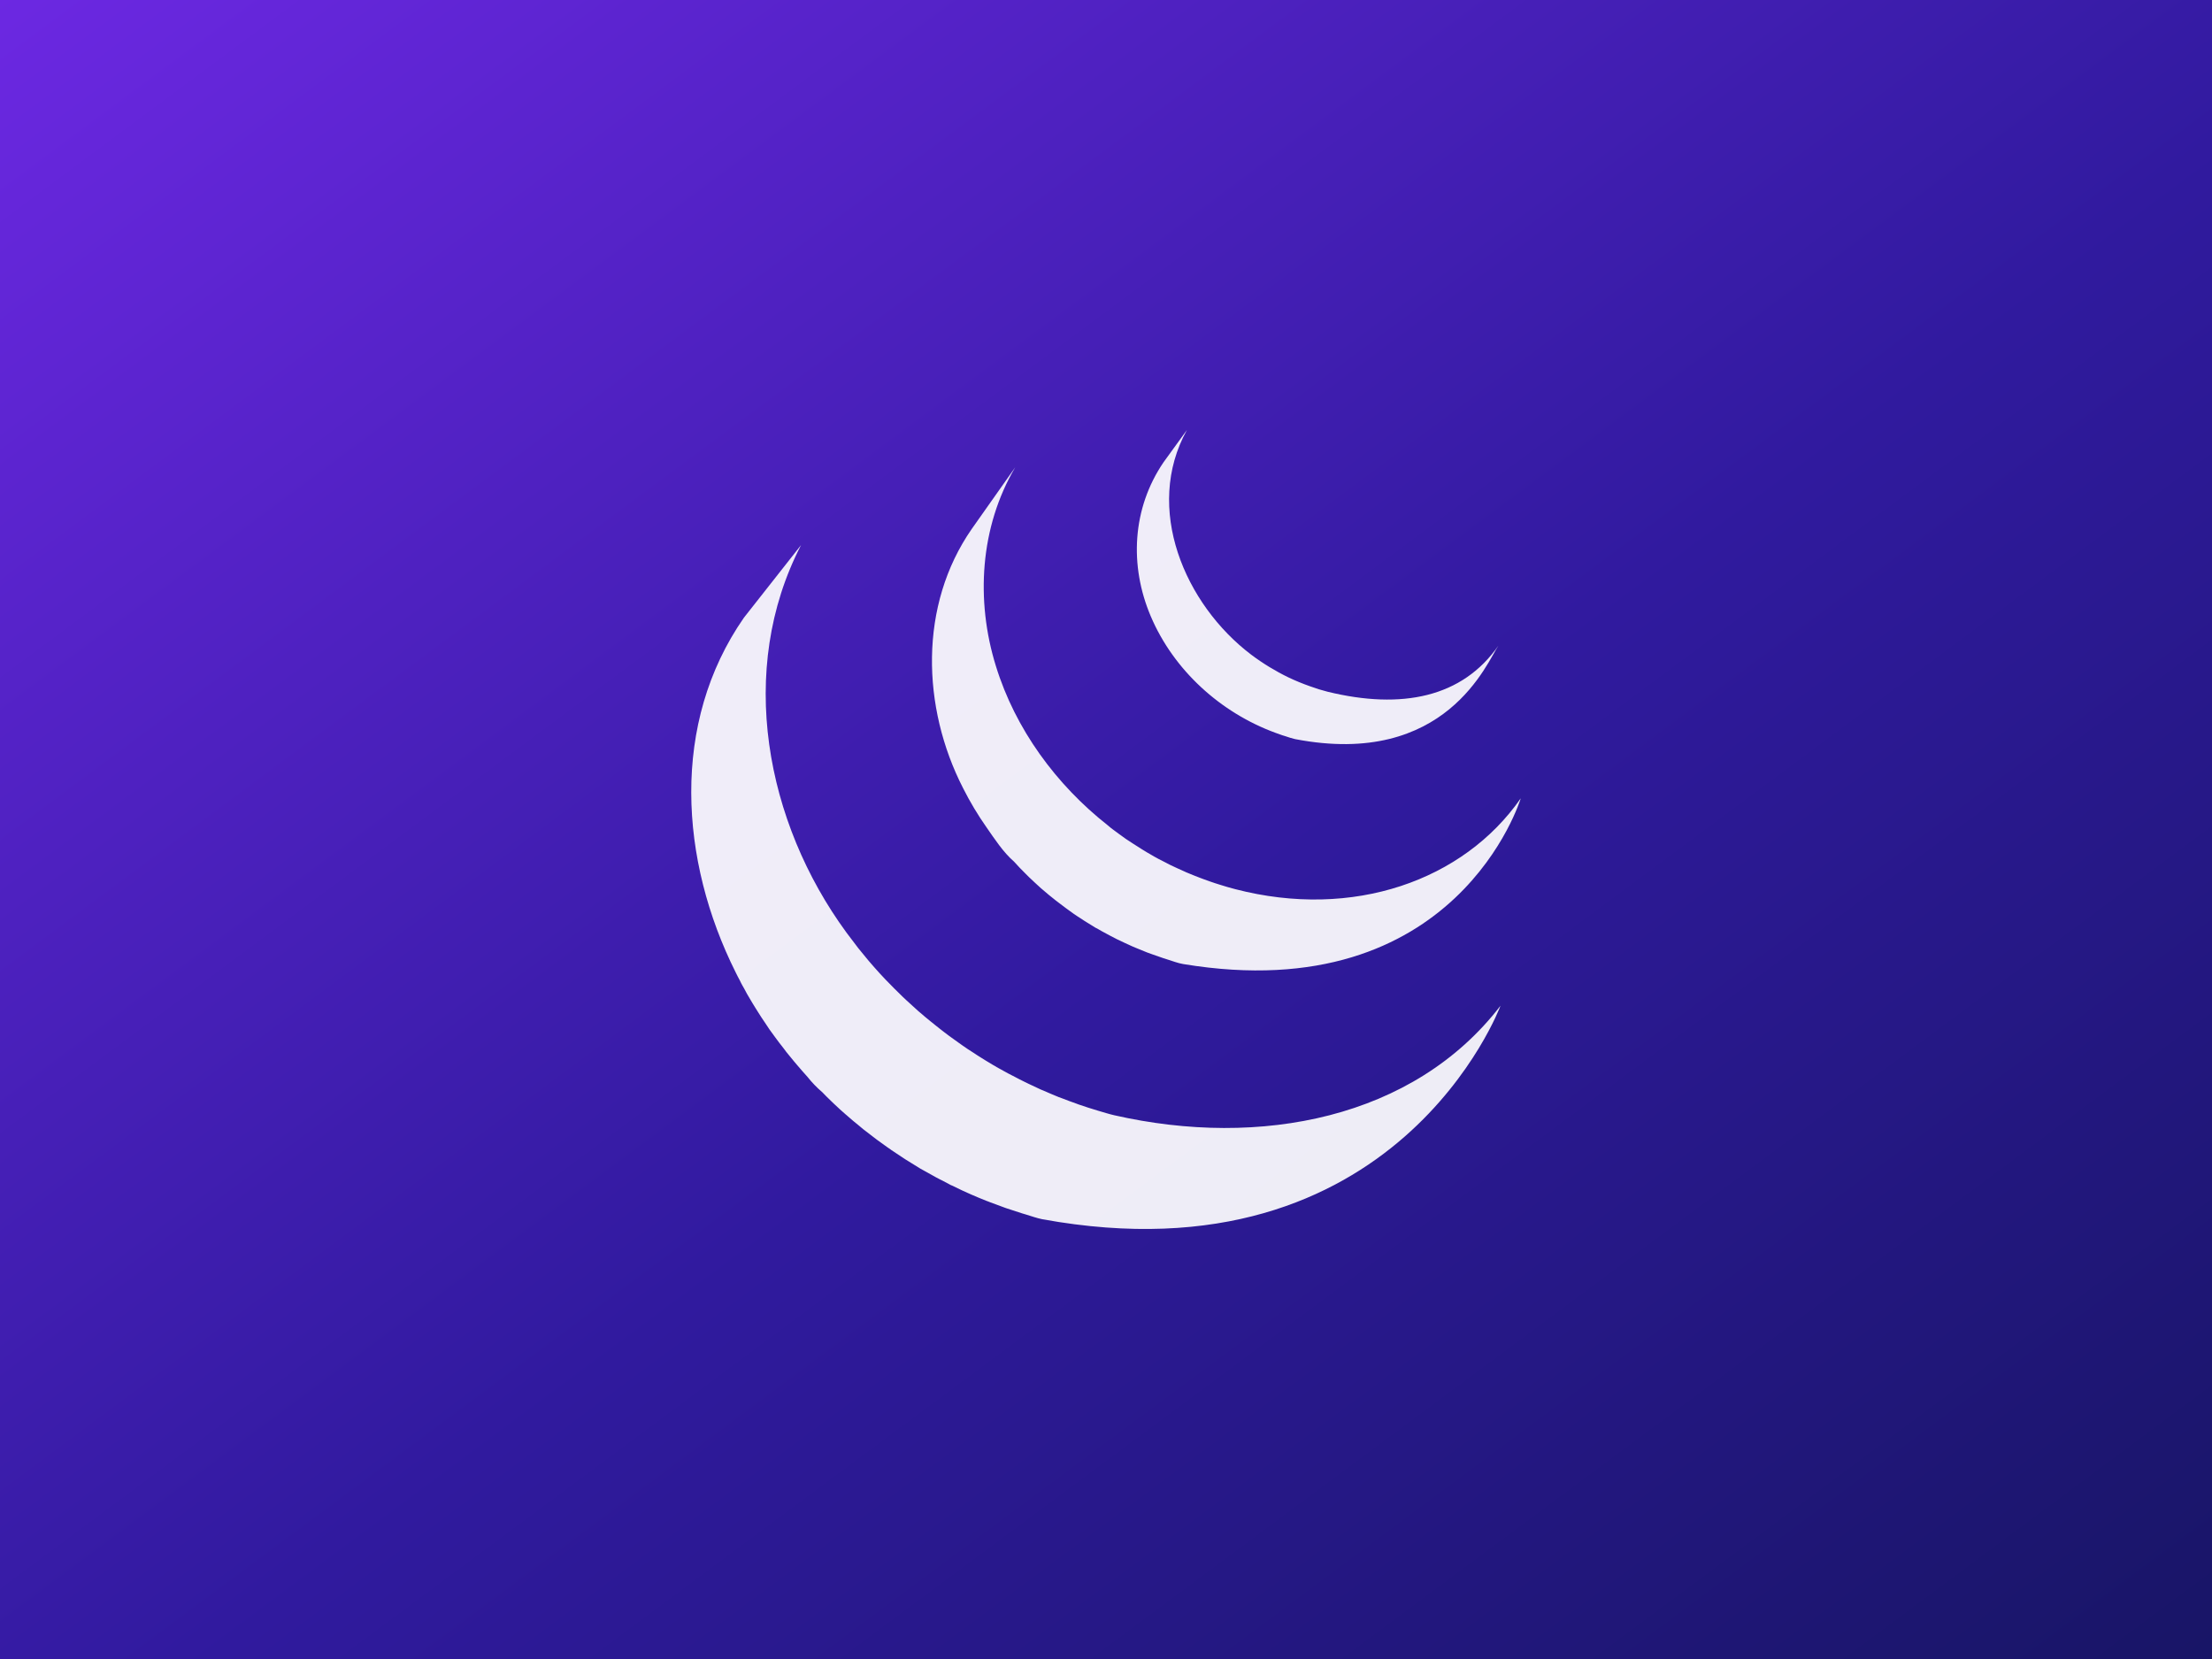
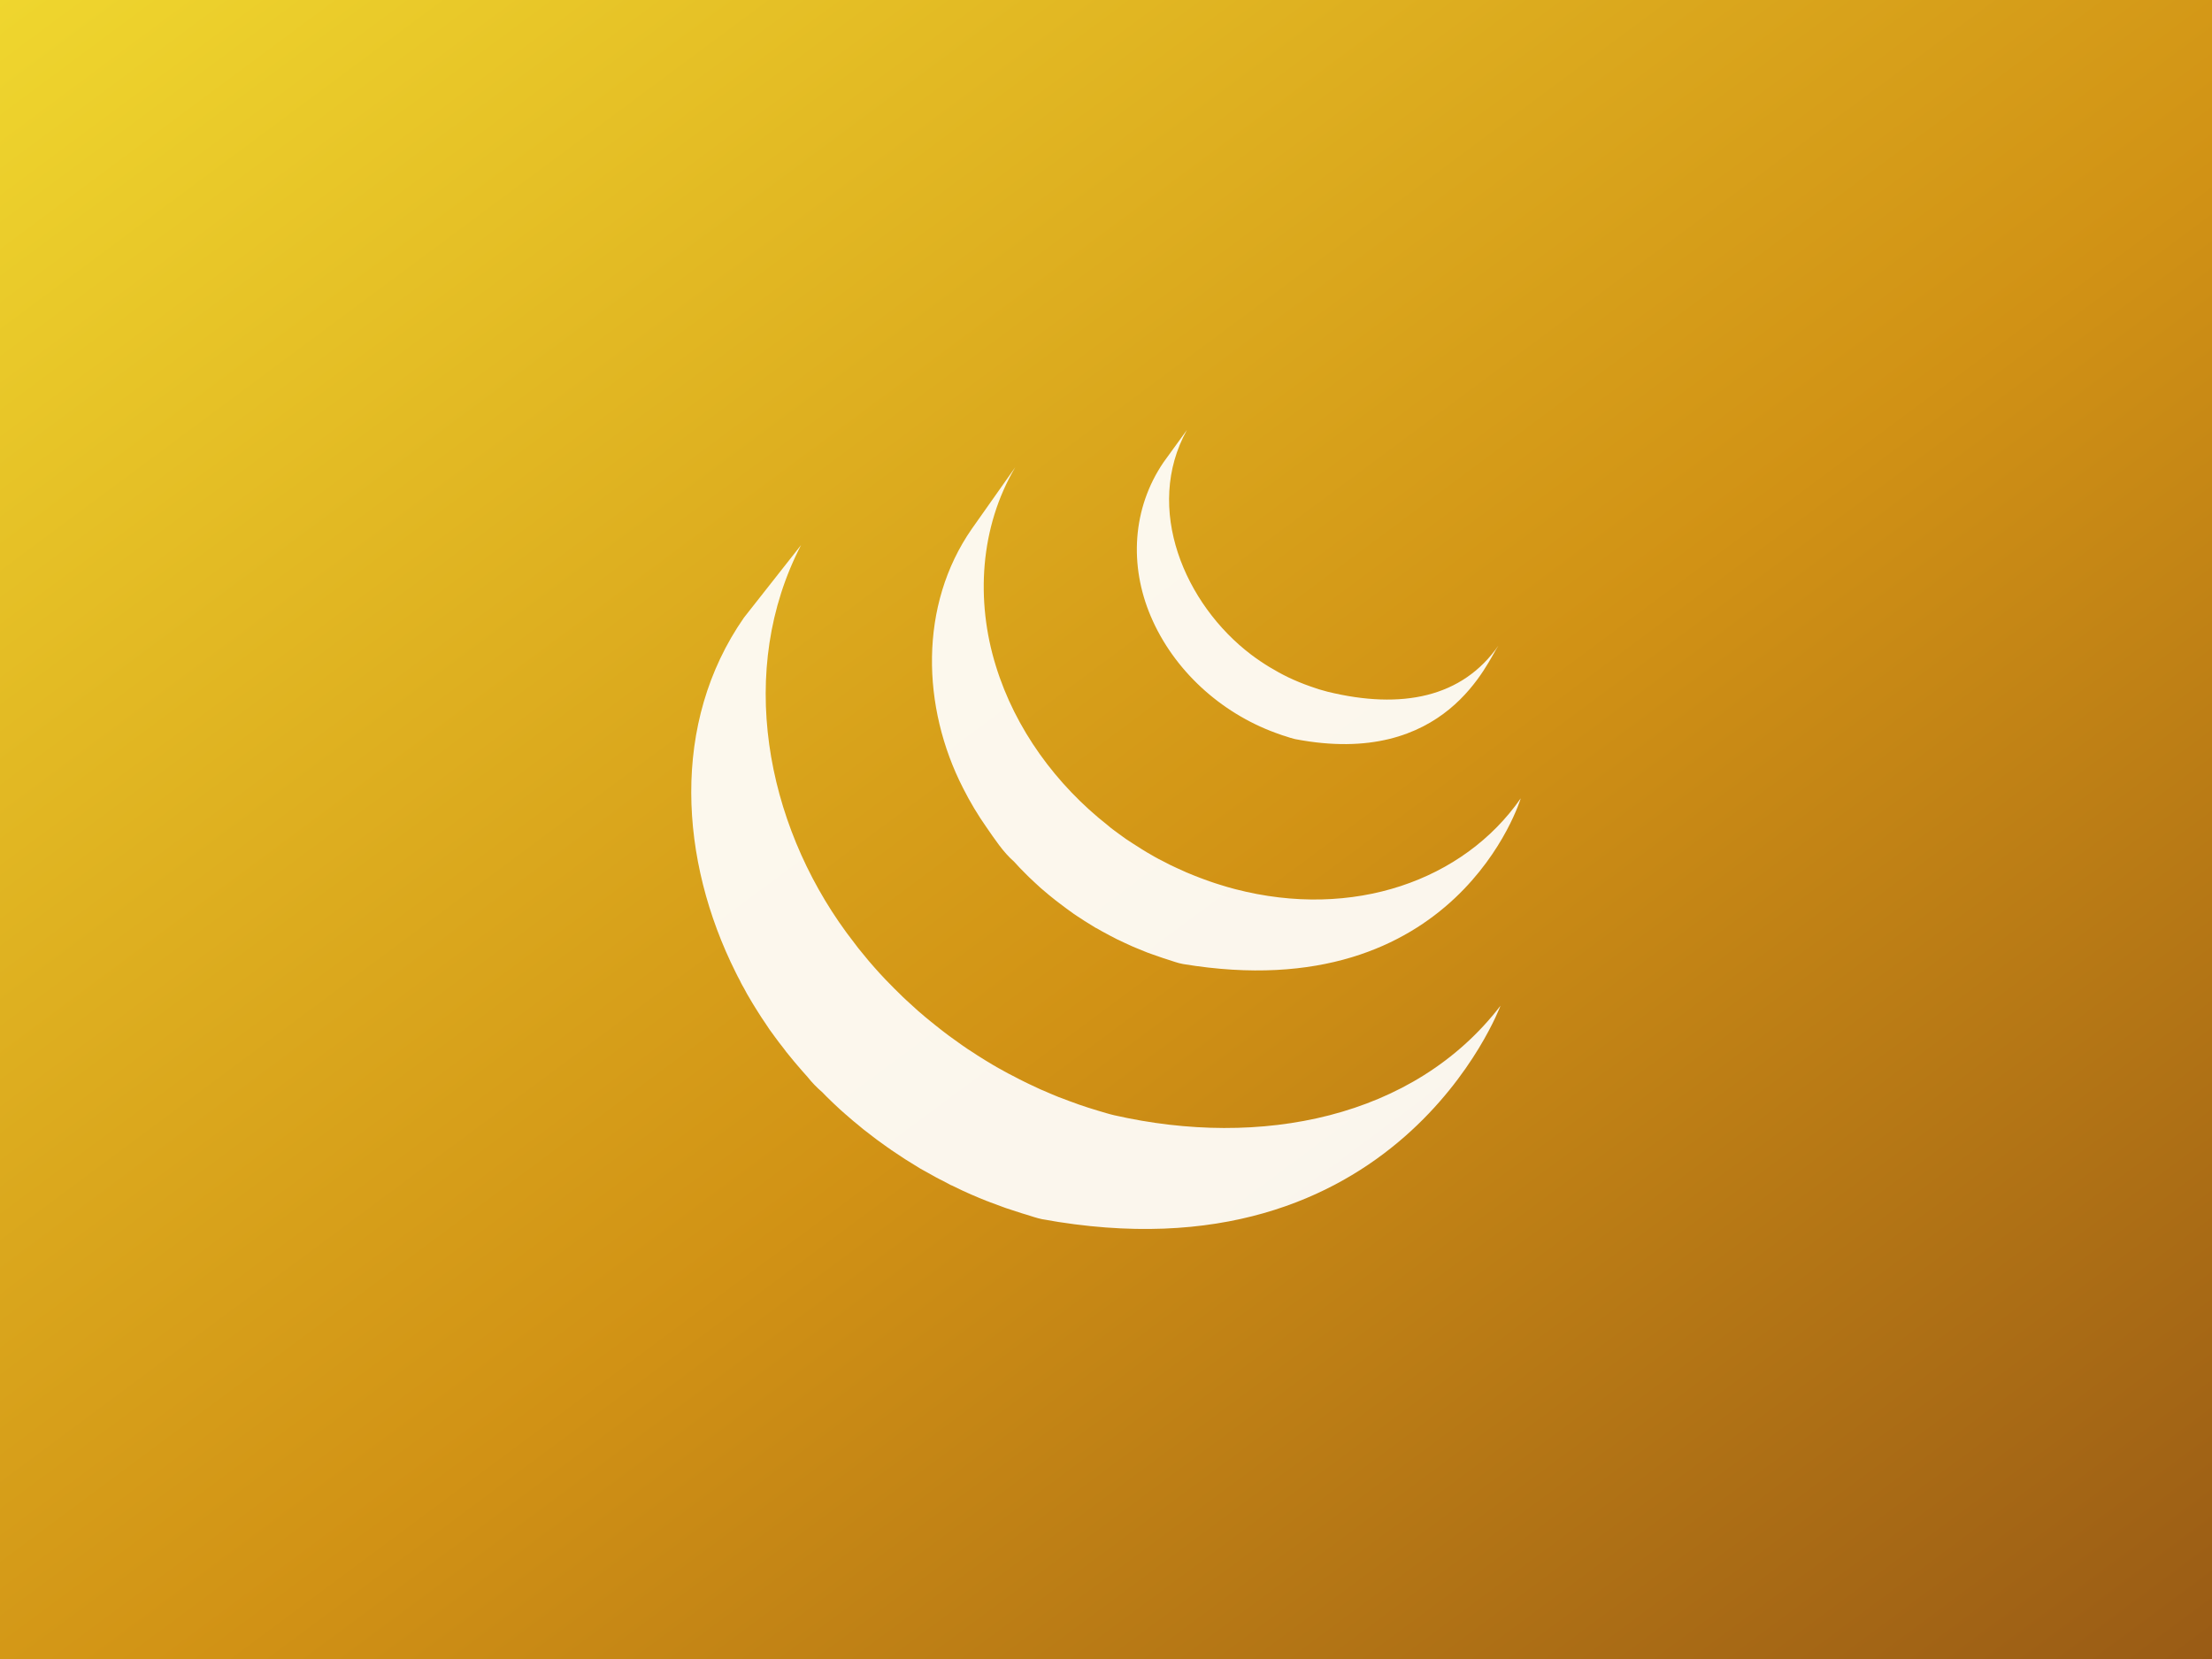
- <svg xmlns="http://www.w3.org/2000/svg" viewBox="0 0 400 300" width="400" height="300" role="img" aria-label="jQuery">
+ <svg xmlns="http://www.w3.org/2000/svg" viewBox="0 0 400 300" width="400" height="300" role="img" aria-label="JavaScript">
  <defs>
    <linearGradient id="g" x1="0" y1="0" x2="1" y2="1">
-       <stop offset="0%" stop-color="hsl(262, 76%, 52%)" />
-       <stop offset="55%" stop-color="hsl(250, 72%, 36%)" />
-       <stop offset="100%" stop-color="hsl(242, 66%, 24%)" />
+       <stop offset="0%" stop-color="hsl(52, 86%, 56%)" />
+       <stop offset="55%" stop-color="hsl(40, 82%, 45%)" />
+       <stop offset="100%" stop-color="hsl(32, 76%, 34%)" />
    </linearGradient>
  </defs>
  <rect width="400" height="300" fill="url(#g)" />
  <g transform="translate(125.0 75.0) scale(6.25)" fill="#ffffff" fill-opacity="0.92">
    <path d="M1.525 5.87c-2.126 3.054-1.862 7.026-.237 10.269.037.079.078.154.118.229.023.052.049.1.077.15.013.027.031.056.047.082.026.052.054.102.081.152l.157.266c.03.049.057.097.09.146.056.094.12.187.178.281.026.04.05.078.079.117a6.368 6.368 0 00.31.445c.078.107.156.211.24.315.027.038.058.076.086.115l.22.269c.028.03.055.067.084.099.098.118.202.233.306.35l.005.006a3.134 3.134 0 00.425.44c.08.083.16.165.245.245l.101.097c.111.105.223.209.34.309.002 0 .003.002.005.003l.057.05c.102.089.205.178.31.26l.125.105c.085.068.174.133.26.2l.137.105c.093.07.192.139.287.207.035.025.07.05.106.073l.03.023.28.185.12.08c.148.094.294.184.44.272.041.02.084.044.123.068.108.062.22.125.329.183.06.034.122.063.184.094.075.042.153.083.234.125a.324.324 0 01.056.023c.033.015.064.031.096.047.12.06.245.118.375.175.024.01.05.02.076.034.144.063.289.123.438.182.034.01.07.027.105.04.135.051.274.103.411.152l.05.018c.154.052.305.102.46.15.036.01.073.023.111.033.16.048.314.105.474.137 10.273 1.872 13.258-6.177 13.258-6.177-2.508 3.266-6.958 4.127-11.174 3.169-.156-.036-.312-.086-.47-.132a13.539 13.539 0 01-.567-.182l-.062-.024c-.136-.046-.267-.097-.4-.148a1.615 1.615 0 00-.11-.04c-.148-.06-.29-.121-.433-.184-.031-.01-.057-.024-.088-.036a23.44 23.44 0 01-.362-.17 1.485 1.485 0 01-.106-.052c-.094-.044-.188-.095-.28-.143a3.947 3.947 0 01-.187-.096c-.114-.06-.227-.125-.34-.187-.034-.024-.073-.044-.112-.066a15.922 15.922 0 01-.439-.27 2.107 2.107 0 01-.118-.078 6.01 6.01 0 01-.312-.207c-.035-.023-.067-.048-.103-.073a9.553 9.553 0 01-.295-.212c-.042-.034-.087-.066-.132-.1-.088-.07-.177-.135-.265-.208l-.118-.095a10.593 10.593 0 01-.335-.28.258.258 0 00-.037-.031l-.347-.316-.1-.094c-.082-.084-.166-.164-.25-.246l-.098-.1a9.081 9.081 0 01-.309-.323l-.015-.016c-.106-.116-.21-.235-.313-.355-.027-.03-.053-.064-.08-.097l-.227-.277a21.275 21.275 0 01-.34-.449C2.152 11.79 1.306 7.384 3.177 3.771m4.943-.473c-1.54 2.211-1.454 5.169-.254 7.508a9.111 9.111 0 00.678 1.133c.23.33.484.721.793.988.107.122.223.24.344.36l.09.09c.114.11.232.217.35.325l.016.013a9.867 9.867 0 00.414.342c.034.023.063.05.096.073.14.108.282.212.428.316l.015.009c.062.045.128.086.198.13.028.018.06.042.09.06.106.068.21.132.318.197.017.007.032.016.048.023.09.055.188.108.282.157.033.02.065.035.1.054.066.033.132.068.197.102l.032.014c.135.067.273.129.408.19.034.014.063.025.092.039.111.048.224.094.336.137.05.017.097.037.144.052.102.038.21.073.31.108l.14.045c.147.045.295.104.449.13C22.164 17.206 24 11.098 24 11.098c-1.653 2.38-4.852 3.513-8.261 2.628a8.04 8.04 0 01-.449-.13c-.048-.014-.09-.029-.136-.043-.104-.036-.211-.07-.312-.109l-.144-.054c-.113-.045-.227-.087-.336-.135-.034-.015-.065-.025-.091-.04-.14-.063-.281-.125-.418-.192l-.206-.107-.119-.06a5.673 5.673 0 01-.265-.15.62.62 0 01-.062-.035c-.106-.066-.217-.13-.318-.198-.034-.019-.065-.042-.097-.062l-.208-.136c-.144-.1-.285-.208-.428-.313-.032-.029-.063-.053-.094-.079-1.499-1.178-2.681-2.79-3.242-4.613-.59-1.897-.46-4.023.56-5.75m4.292-.147c-.909 1.334-.996 2.99-.37 4.46.665 1.563 2.024 2.79 3.608 3.37.065.025.128.046.196.07l.088.027c.092.03.185.063.28.084 4.381.845 5.567-2.25 5.886-2.704-1.043 1.498-2.792 1.857-4.938 1.335a4.85 4.85 0 01-.516-.16 6.352 6.352 0 01-.618-.254 6.53 6.53 0 01-1.082-.66c-1.922-1.457-3.113-4.236-1.859-6.5" />
  </g>
</svg>
